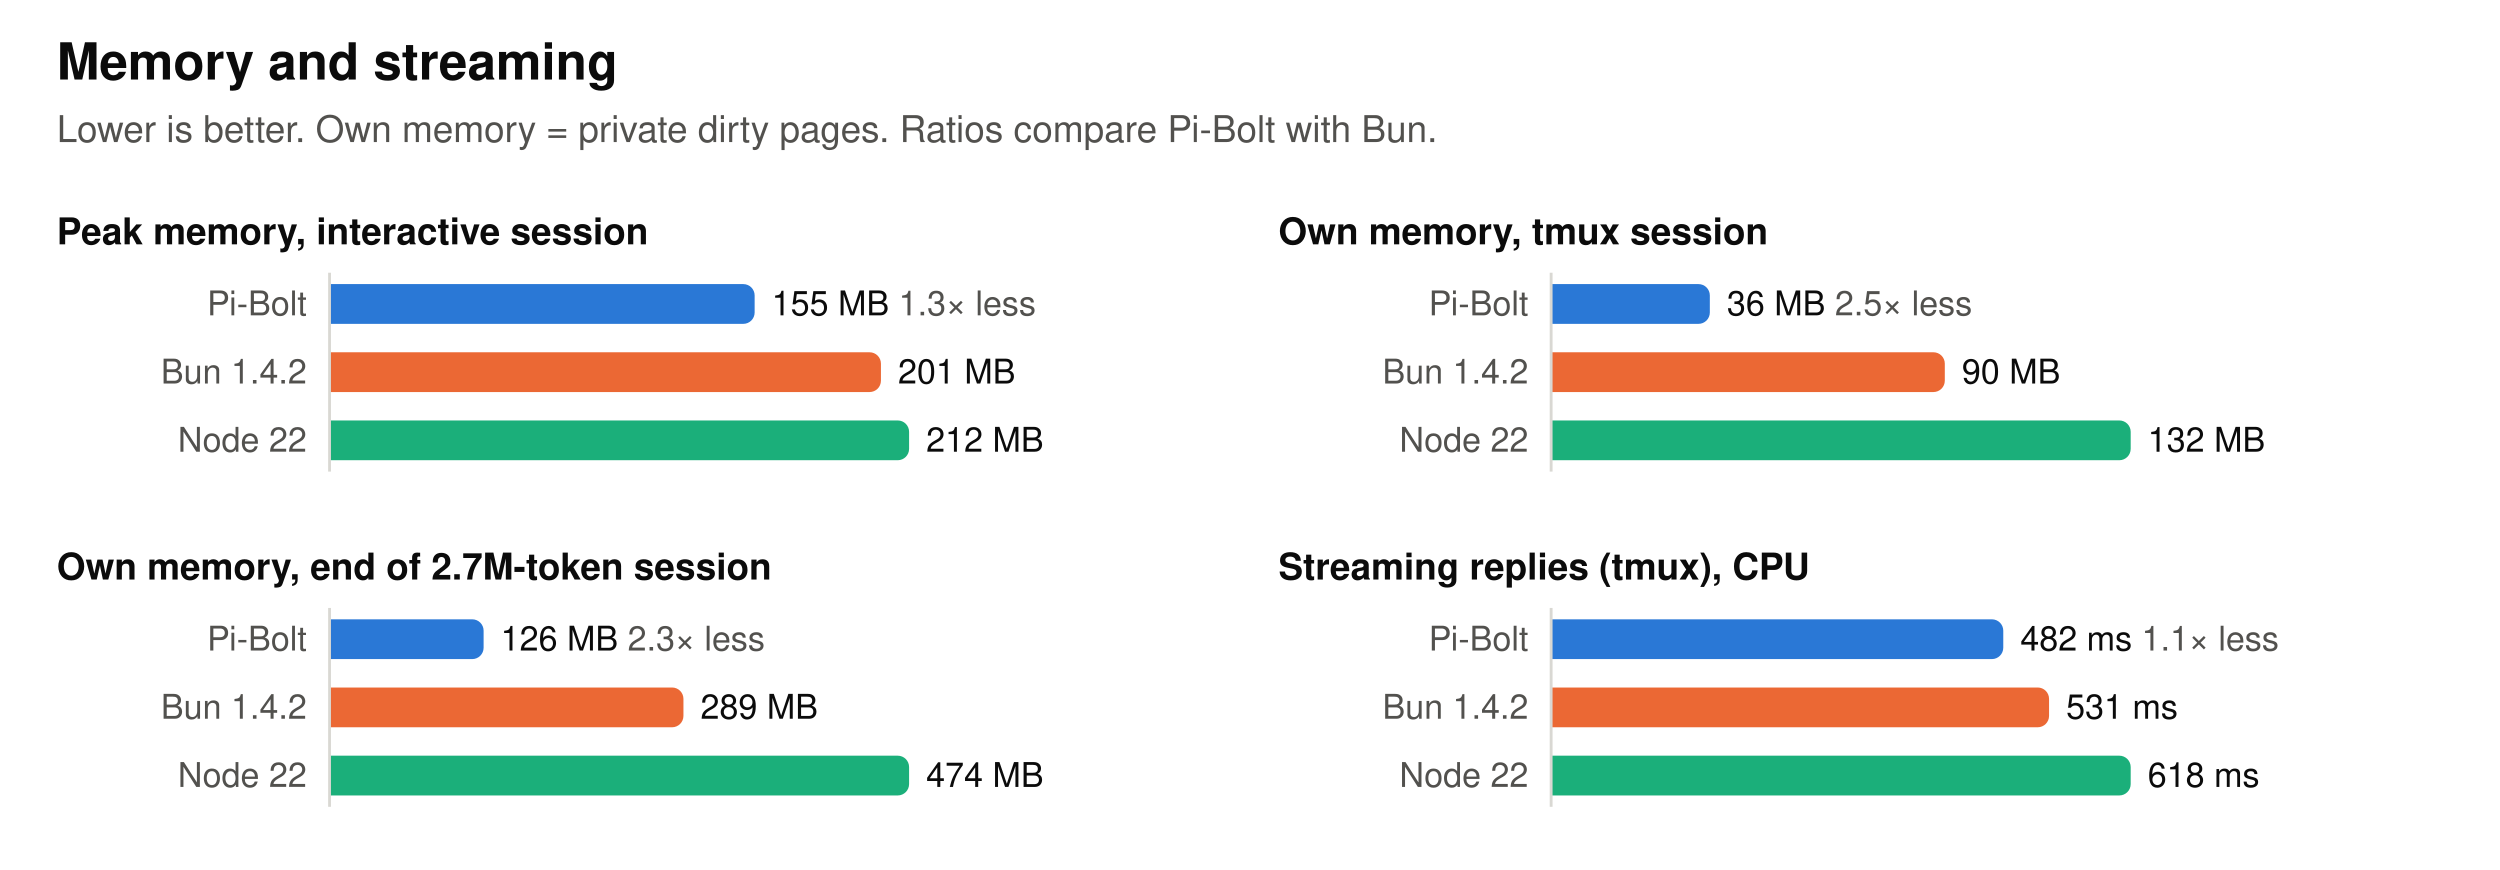
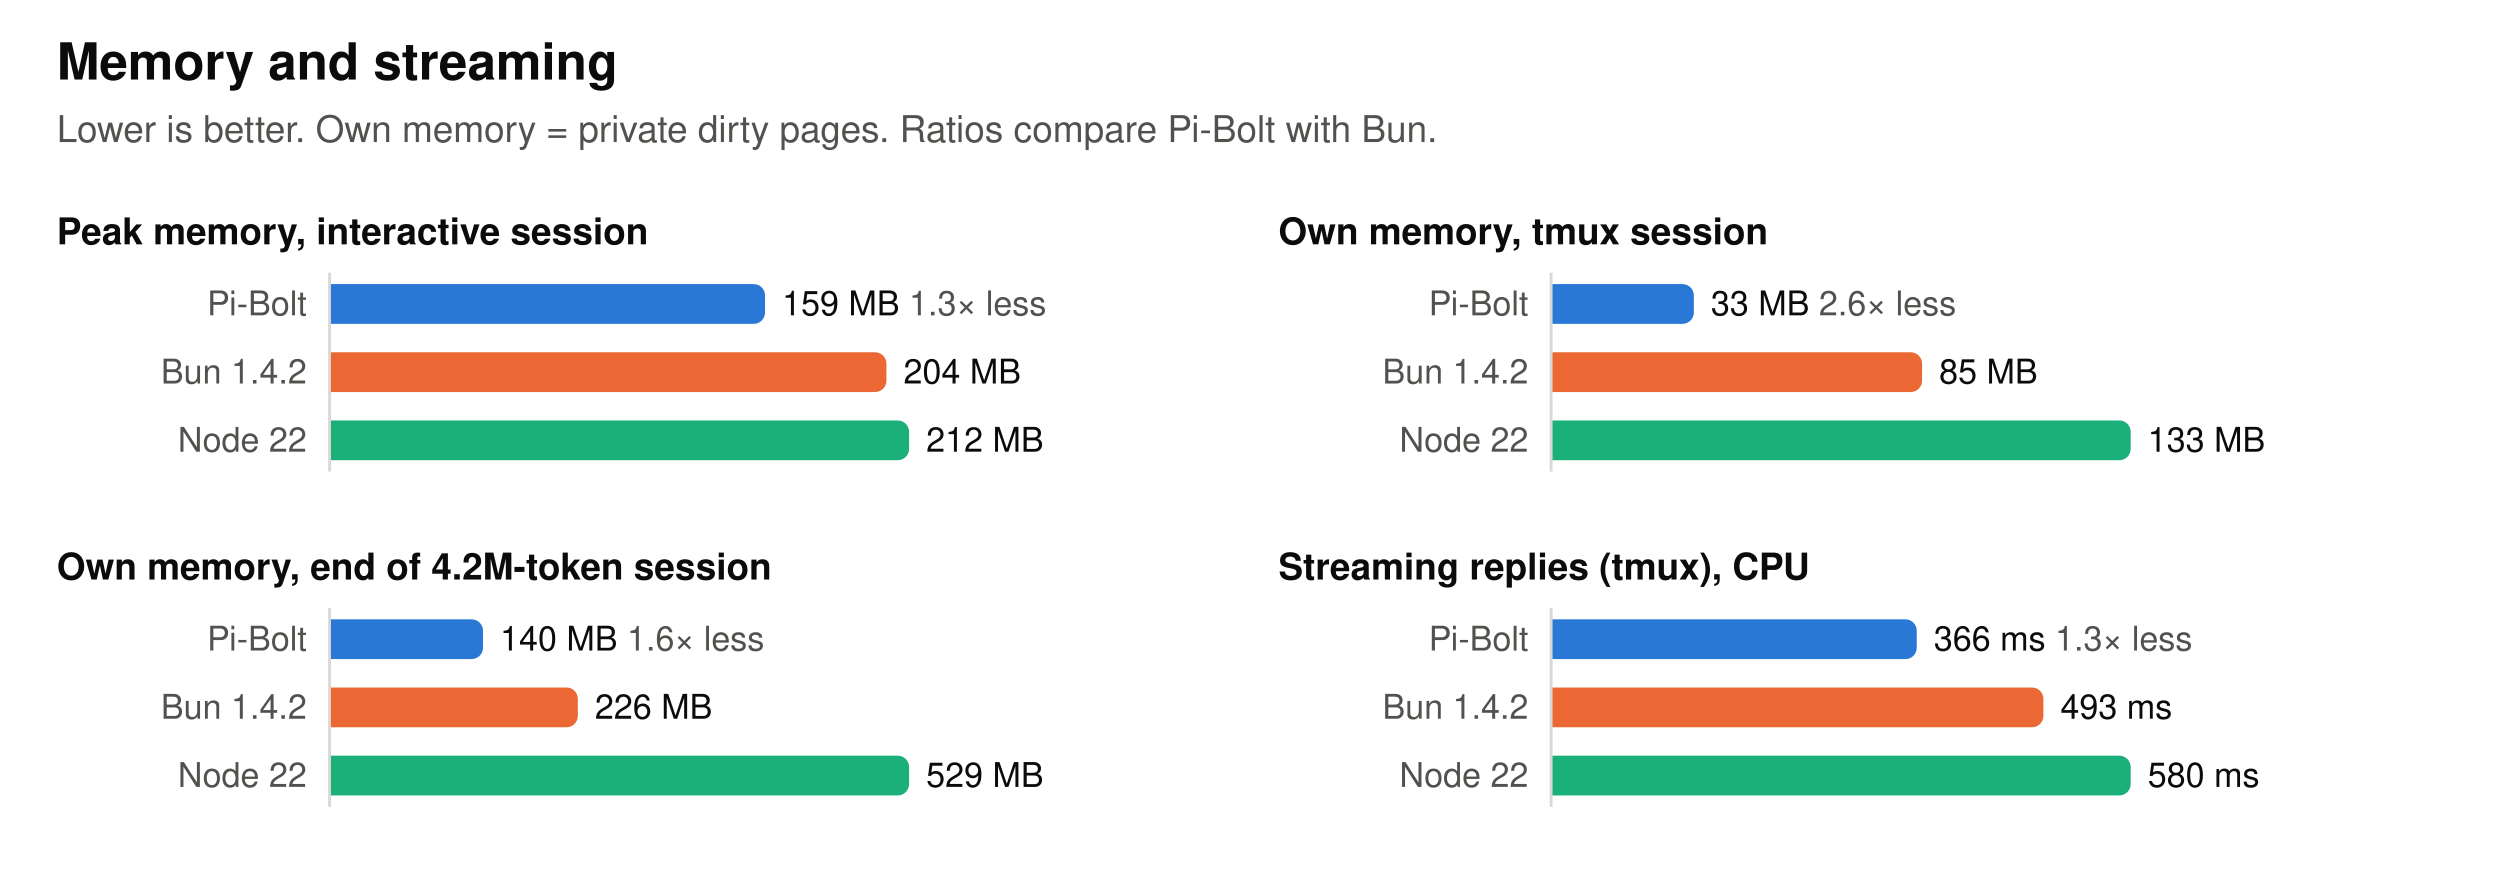
<svg xmlns="http://www.w3.org/2000/svg" width="880" height="306" viewBox="0 0 880 306" role="img" aria-label="Memory and streaming: Lower is better. Own memory = private dirty pages. Ratios compare Pi-Bolt with Bun.">
  <style>text{font-family:-apple-system, BlinkMacSystemFont, 'Segoe UI', Helvetica, Arial, sans-serif;font-variant-numeric:tabular-nums}</style>
  <text x="20" y="28" font-size="18" font-weight="600" fill="#0b0b0b">Memory and streaming</text>
  <text x="20" y="50" font-size="13" fill="#52514e">Lower is better. Own memory = private dirty pages. Ratios compare Pi-Bolt with Bun.</text>
  <text x="20" y="86" font-size="13" font-weight="600" fill="#0b0b0b">Peak memory, interactive session</text>
  <text x="108" y="111" font-size="12" text-anchor="end" fill="#52514e">Pi-Bolt</text>
-   <path d="M116,100 h145.634 a4,4 0 0 1 4,4 v6 a4,4 0 0 1 -4,4 h-145.634 z" fill="#2a78d6" />
-   <text x="271.634" y="111" font-size="12" fill="#0b0b0b">155 MB <tspan fill="#52514e">1.3× less</tspan>
+   <path d="M116,100 h149.298 a4,4 0 0 1 4,4 v6 a4,4 0 0 1 -4,4 h-149.298 z" fill="#2a78d6" />
+   <text x="275.298" y="111" font-size="12" fill="#0b0b0b">159 MB <tspan fill="#52514e">1.3× less</tspan>
  </text>
  <text x="108" y="135" font-size="12" text-anchor="end" fill="#52514e">Bun 1.4.2</text>
-   <path d="M116,124 h190.091 a4,4 0 0 1 4,4 v6 a4,4 0 0 1 -4,4 h-190.091 z" fill="#eb6834" />
-   <text x="316.091" y="135" font-size="12" fill="#0b0b0b">201 MB</text>
+   <path d="M116,124 h192.028 a4,4 0 0 1 4,4 v6 a4,4 0 0 1 -4,4 h-192.028 z" fill="#eb6834" />
+   <text x="318.028" y="135" font-size="12" fill="#0b0b0b">204 MB</text>
  <text x="108" y="159" font-size="12" text-anchor="end" fill="#52514e">Node 22</text>
  <path d="M116,148 h200.0 a4,4 0 0 1 4,4 v6 a4,4 0 0 1 -4,4 h-200.0 z" fill="#1baf7a" />
  <text x="326.0" y="159" font-size="12" fill="#0b0b0b">212 MB</text>
  <line x1="116" y1="96" x2="116" y2="166" stroke="#d9d8d3" />
  <text x="450" y="86" font-size="13" font-weight="600" fill="#0b0b0b">Own memory, tmux session</text>
  <text x="538" y="111" font-size="12" text-anchor="end" fill="#52514e">Pi-Bolt</text>
-   <path d="M546,100 h51.861 a4,4 0 0 1 4,4 v6 a4,4 0 0 1 -4,4 h-51.861 z" fill="#2a78d6" />
-   <text x="607.861" y="111" font-size="12" fill="#0b0b0b">36 MB <tspan fill="#52514e">2.5× less</tspan>
+   <path d="M546,100 h46.232 a4,4 0 0 1 4,4 v6 a4,4 0 0 1 -4,4 h-46.232 z" fill="#2a78d6" />
+   <text x="602.232" y="111" font-size="12" fill="#0b0b0b">33 MB <tspan fill="#52514e">2.6× less</tspan>
  </text>
  <text x="538" y="135" font-size="12" text-anchor="end" fill="#52514e">Bun 1.4.2</text>
-   <path d="M546,124 h134.572 a4,4 0 0 1 4,4 v6 a4,4 0 0 1 -4,4 h-134.572 z" fill="#eb6834" />
-   <text x="690.572" y="135" font-size="12" fill="#0b0b0b">90 MB</text>
+   <path d="M546,124 h126.572 a4,4 0 0 1 4,4 v6 a4,4 0 0 1 -4,4 h-126.572 z" fill="#eb6834" />
+   <text x="682.572" y="135" font-size="12" fill="#0b0b0b">85 MB</text>
  <text x="538" y="159" font-size="12" text-anchor="end" fill="#52514e">Node 22</text>
  <path d="M546,148 h200.0 a4,4 0 0 1 4,4 v6 a4,4 0 0 1 -4,4 h-200.0 z" fill="#1baf7a" />
-   <text x="756.0" y="159" font-size="12" fill="#0b0b0b">132 MB</text>
+   <text x="756.0" y="159" font-size="12" fill="#0b0b0b">133 MB</text>
  <line x1="546" y1="96" x2="546" y2="166" stroke="#d9d8d3" />
-   <text x="20" y="204" font-size="13" font-weight="600" fill="#0b0b0b">Own memory, end of 2.7M-token session</text>
+   <text x="20" y="204" font-size="13" font-weight="600" fill="#0b0b0b">Own memory, end of 4.2M-token session</text>
  <text x="108" y="229" font-size="12" text-anchor="end" fill="#52514e">Pi-Bolt</text>
-   <path d="M116,218 h50.231 a4,4 0 0 1 4,4 v6 a4,4 0 0 1 -4,4 h-50.231 z" fill="#2a78d6" />
-   <text x="176.231" y="229" font-size="12" fill="#0b0b0b">126 MB <tspan fill="#52514e">2.3× less</tspan>
+   <path d="M116,218 h50.019 a4,4 0 0 1 4,4 v6 a4,4 0 0 1 -4,4 h-50.019 z" fill="#2a78d6" />
+   <text x="176.019" y="229" font-size="12" fill="#0b0b0b">140 MB <tspan fill="#52514e">1.6× less</tspan>
  </text>
  <text x="108" y="253" font-size="12" text-anchor="end" fill="#52514e">Bun 1.4.2</text>
-   <path d="M116,242 h120.571 a4,4 0 0 1 4,4 v6 a4,4 0 0 1 -4,4 h-120.571 z" fill="#eb6834" />
-   <text x="246.571" y="253" font-size="12" fill="#0b0b0b">289 MB</text>
+   <path d="M116,242 h83.395 a4,4 0 0 1 4,4 v6 a4,4 0 0 1 -4,4 h-83.395 z" fill="#eb6834" />
+   <text x="209.395" y="253" font-size="12" fill="#0b0b0b">226 MB</text>
  <text x="108" y="277" font-size="12" text-anchor="end" fill="#52514e">Node 22</text>
  <path d="M116,266 h200.0 a4,4 0 0 1 4,4 v6 a4,4 0 0 1 -4,4 h-200.0 z" fill="#1baf7a" />
-   <text x="326.0" y="277" font-size="12" fill="#0b0b0b">474 MB</text>
+   <text x="326.0" y="277" font-size="12" fill="#0b0b0b">529 MB</text>
  <line x1="116" y1="214" x2="116" y2="284" stroke="#d9d8d3" />
  <text x="450" y="204" font-size="13" font-weight="600" fill="#0b0b0b">Streaming replies (tmux), CPU</text>
  <text x="538" y="229" font-size="12" text-anchor="end" fill="#52514e">Pi-Bolt</text>
-   <path d="M546,218 h155.151 a4,4 0 0 1 4,4 v6 a4,4 0 0 1 -4,4 h-155.151 z" fill="#2a78d6" />
-   <text x="711.151" y="229" font-size="12" fill="#0b0b0b">482 ms <tspan fill="#52514e">1.1× less</tspan>
+   <path d="M546,218 h124.7 a4,4 0 0 1 4,4 v6 a4,4 0 0 1 -4,4 h-124.7 z" fill="#2a78d6" />
+   <text x="680.7" y="229" font-size="12" fill="#0b0b0b">366 ms <tspan fill="#52514e">1.3× less</tspan>
  </text>
  <text x="538" y="253" font-size="12" text-anchor="end" fill="#52514e">Bun 1.4.2</text>
-   <path d="M546,242 h171.268 a4,4 0 0 1 4,4 v6 a4,4 0 0 1 -4,4 h-171.268 z" fill="#eb6834" />
-   <text x="727.268" y="253" font-size="12" fill="#0b0b0b">531 ms</text>
+   <path d="M546,242 h169.275 a4,4 0 0 1 4,4 v6 a4,4 0 0 1 -4,4 h-169.275 z" fill="#eb6834" />
+   <text x="725.275" y="253" font-size="12" fill="#0b0b0b">493 ms</text>
  <text x="538" y="277" font-size="12" text-anchor="end" fill="#52514e">Node 22</text>
  <path d="M546,266 h200.0 a4,4 0 0 1 4,4 v6 a4,4 0 0 1 -4,4 h-200.0 z" fill="#1baf7a" />
-   <text x="756.0" y="277" font-size="12" fill="#0b0b0b">618 ms</text>
+   <text x="756.0" y="277" font-size="12" fill="#0b0b0b">580 ms</text>
  <line x1="546" y1="214" x2="546" y2="284" stroke="#d9d8d3" />
</svg>
